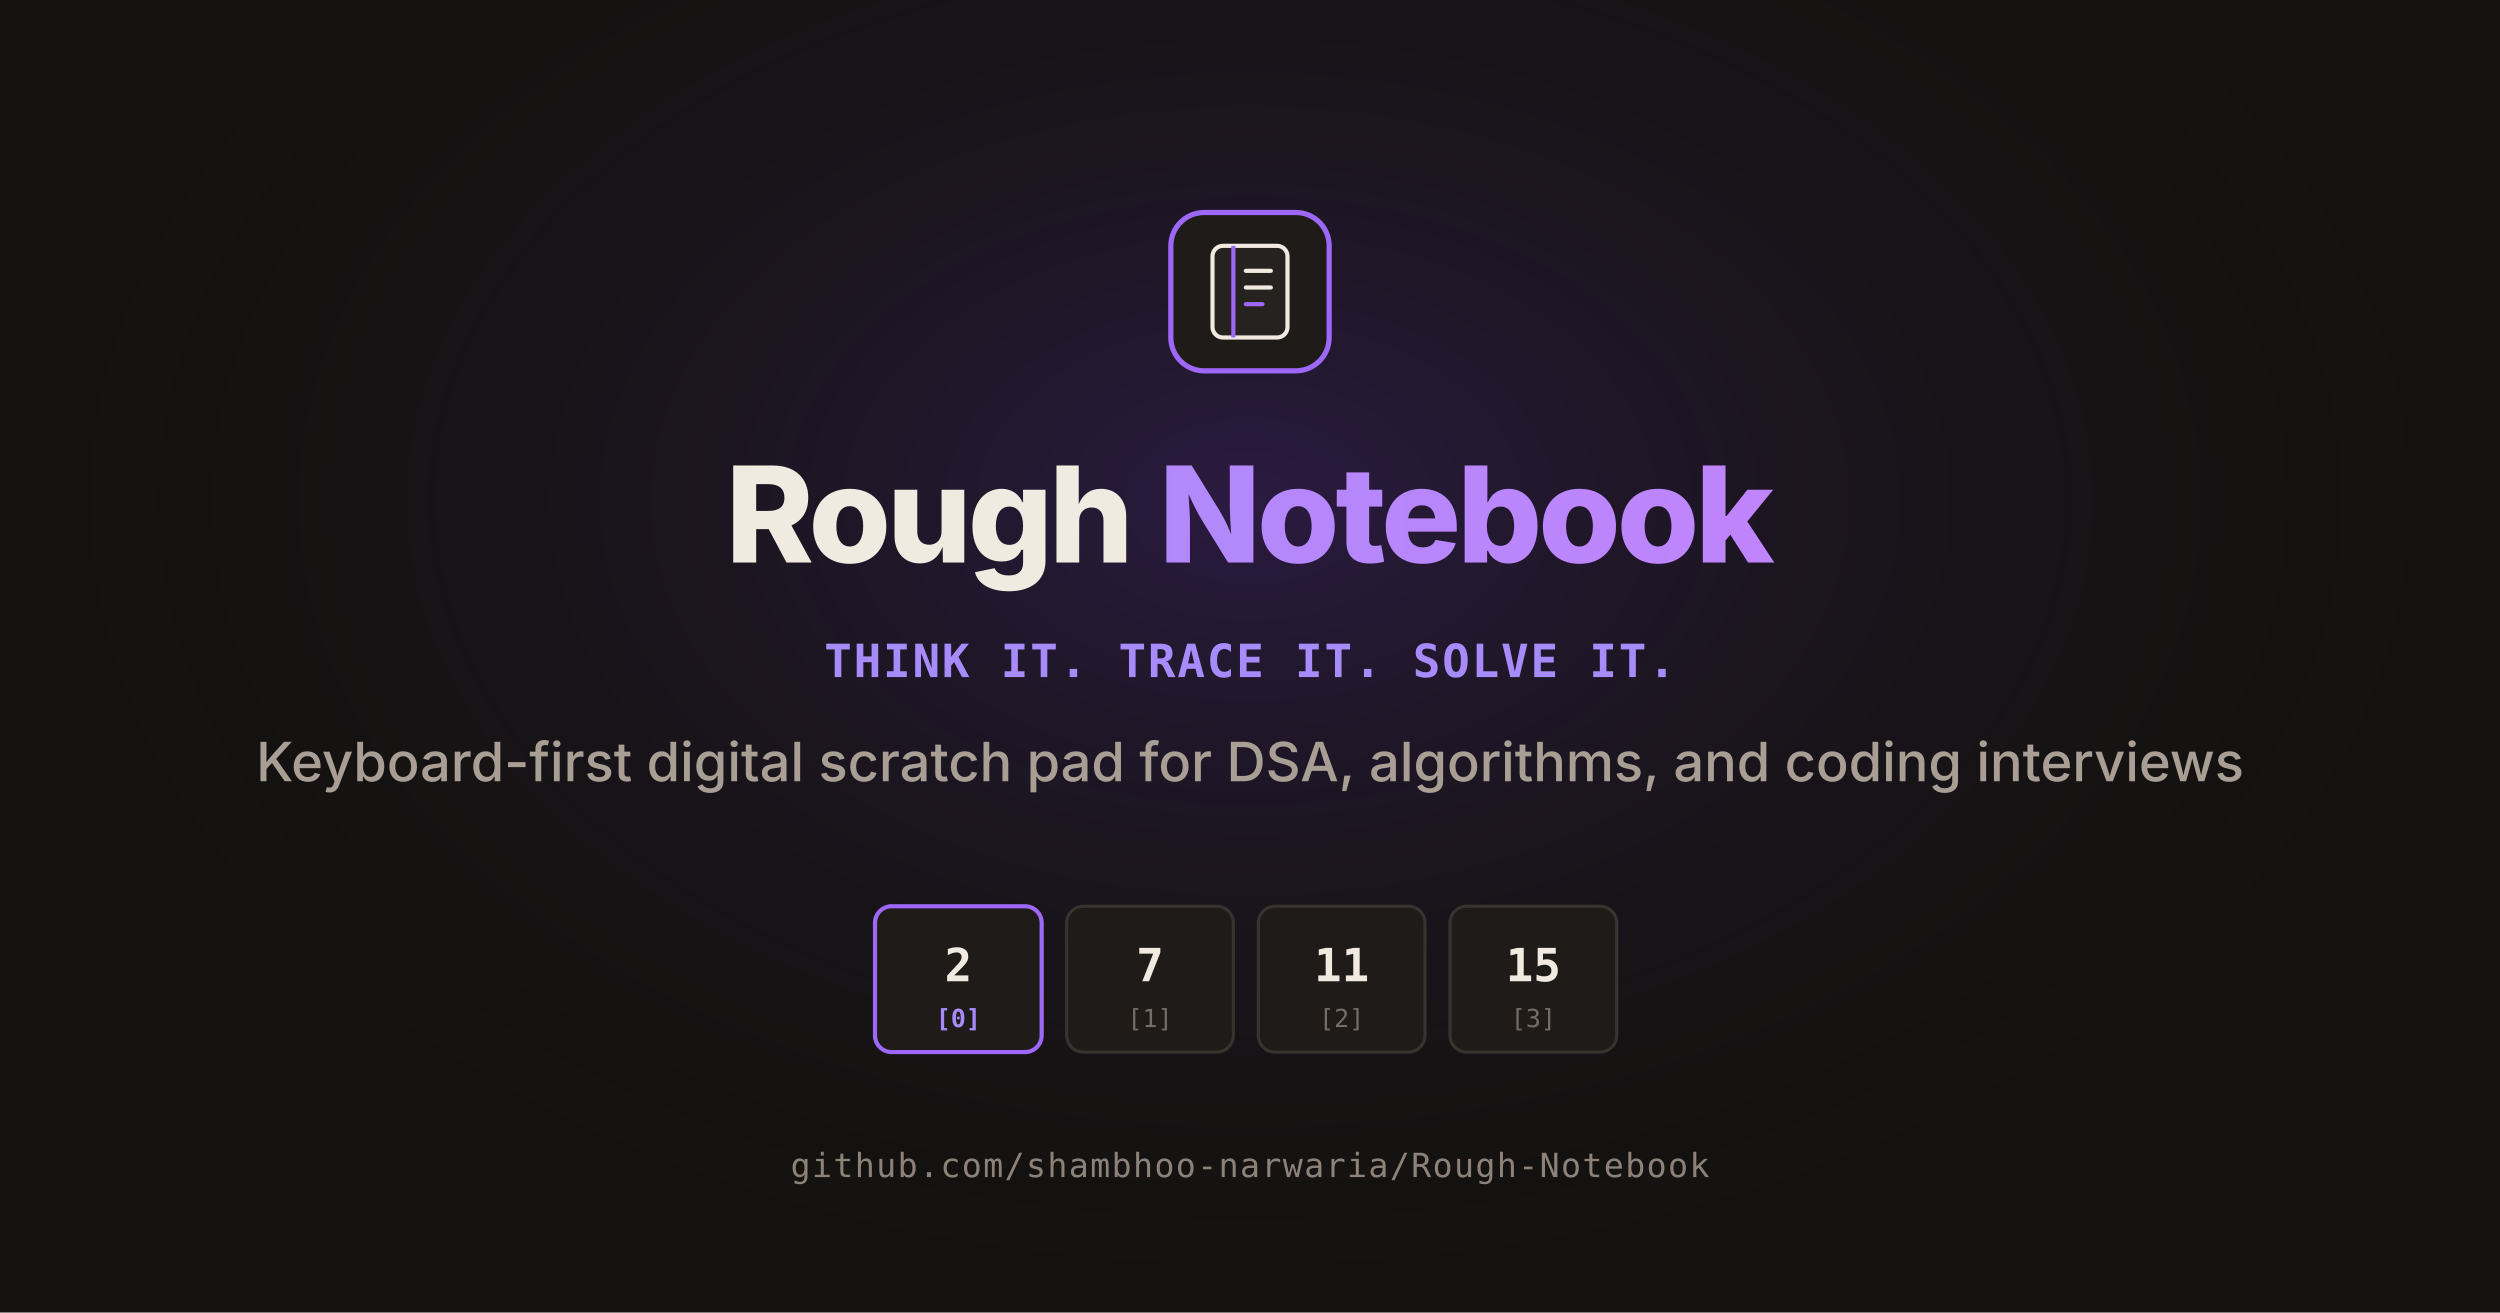
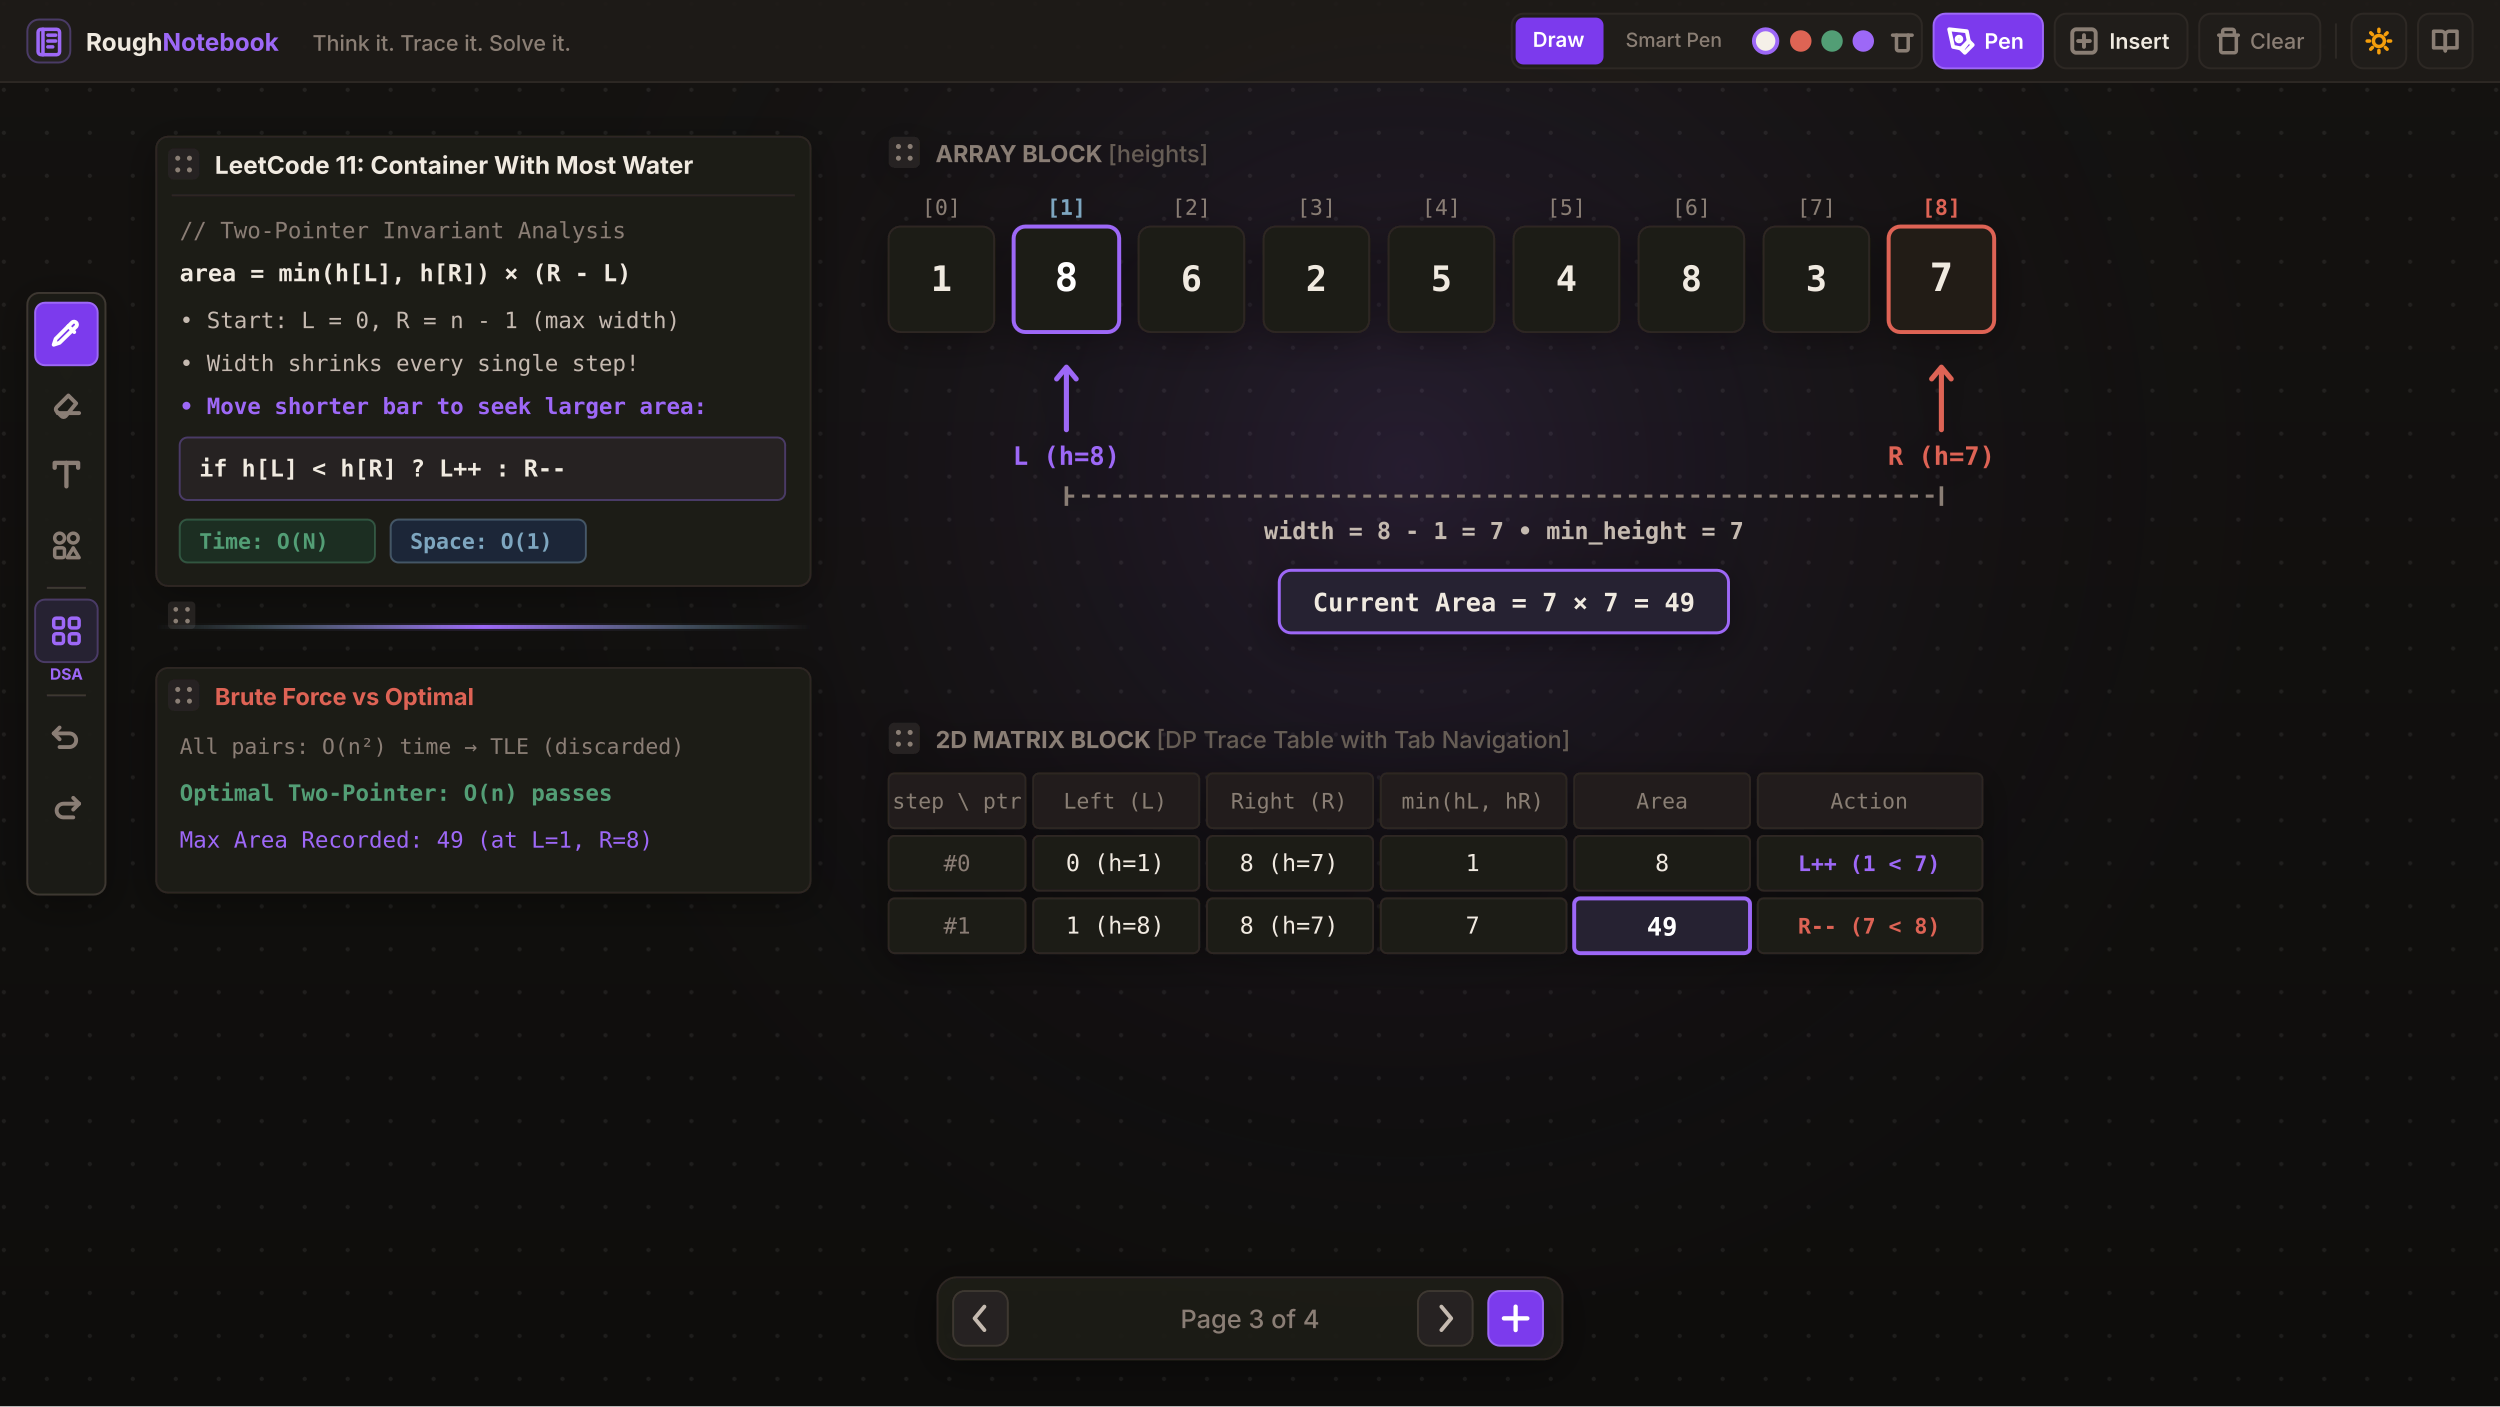
- <svg xmlns="http://www.w3.org/2000/svg" width="1200" height="630" viewBox="0 0 1200 630" fill="none">
-   <rect width="1200" height="630" fill="#141210" />
+ <svg xmlns="http://www.w3.org/2000/svg" width="1280" height="720" viewBox="0 0 1280 720" fill="none">
  <defs>
-     <radialGradient id="purpleglow" cx="0" cy="0" r="1" gradientUnits="userSpaceOnUse" gradientTransform="translate(600 240) rotate(90) scale(400 600)">
-       <stop stop-color="#7C3AED" stop-opacity="0.22" />
-       <stop offset="1" stop-color="#141210" stop-opacity="0" />
+     <linearGradient id="bgGrad" x1="0" y1="0" x2="0" y2="720" gradientUnits="userSpaceOnUse">
+       <stop offset="0%" stop-color="#141210" />
+       <stop offset="100%" stop-color="#0E0D0C" />
+     </linearGradient>
+     <pattern id="canvasDotGrid" width="22" height="22" patternUnits="userSpaceOnUse">
+       <circle cx="2" cy="2" r="1.1" fill="#FFFFFF" fill-opacity="0.07" />
+     </pattern>
+     <radialGradient id="purpleGlow" cx="720" cy="240" r="480" gradientUnits="userSpaceOnUse">
+       <stop offset="0%" stop-color="#9D68F7" stop-opacity="0.14" />
+       <stop offset="100%" stop-color="#141210" stop-opacity="0" />
    </radialGradient>
-     <linearGradient id="purpleGrad" x1="0" y1="0" x2="1" y2="0">
-       <stop stop-color="#A78BFA" />
-       <stop offset="1" stop-color="#C084FC" />
+     <linearGradient id="spineGradient" x1="0" y1="0" x2="1" y2="0">
+       <stop offset="0%" stop-color="#7EA6C0" stop-opacity="0" />
+       <stop offset="15%" stop-color="#7EA6C0" stop-opacity="0.3" />
+       <stop offset="50%" stop-color="#9D68F7" stop-opacity="1" />
+       <stop offset="85%" stop-color="#7EA6C0" stop-opacity="0.3" />
+       <stop offset="100%" stop-color="#7EA6C0" stop-opacity="0" />
    </linearGradient>
+     <filter id="spineGlow" x="-10%" y="-50%" width="120%" height="200%">
+       <feGaussianBlur stdDeviation="3" result="blur" />
+       <feComposite in="SourceGraphic" in2="blur" operator="over" />
+     </filter>
+     <filter id="blockShadow" x="-10%" y="-10%" width="120%" height="125%" filterUnits="userSpaceOnUse">
+       <feDropShadow dx="0" dy="4" stdDeviation="10" flood-color="#000000" flood-opacity="0.35" />
+     </filter>
  </defs>
-   <rect width="1200" height="630" fill="url(#purpleglow)" />
-   <g transform="translate(600, 140)">
-     <rect x="-38" y="-38" width="76" height="76" rx="16" fill="#1E1B18" stroke="#9D68F7" stroke-width="2.5" />
-     <rect x="-18" y="-22" width="36" height="44" rx="5" fill="#25221F" stroke="#F0EAE0" stroke-width="2" />
-     <line x1="-8" y1="-22" x2="-8" y2="22" stroke="#9D68F7" stroke-width="2" />
-     <line x1="-2" y1="-10" x2="10" y2="-10" stroke="#F0EAE0" stroke-width="2" stroke-linecap="round" />
-     <line x1="-2" y1="-2" x2="10" y2="-2" stroke="#F0EAE0" stroke-width="2" stroke-linecap="round" />
-     <line x1="-2" y1="6" x2="6" y2="6" stroke="#9D68F7" stroke-width="2" stroke-linecap="round" />
-   </g>
-   <text x="600" y="270" text-anchor="middle" fill="#F0EAE0" font-family="system-ui, -apple-system, Segoe UI, sans-serif" font-size="64" font-weight="800" letter-spacing="-0.03em">
-     Rough <tspan fill="url(#purpleGrad)">Notebook</tspan>
-   </text>
-   <text x="600" y="325" text-anchor="middle" fill="#A78BFA" font-family="ui-monospace, JetBrains Mono, monospace" font-size="22" font-weight="600" letter-spacing="0.04em">
-     THINK IT. TRACE IT. SOLVE IT.
-   </text>
-   <text x="600" y="375" text-anchor="middle" fill="#A89E94" font-family="system-ui, -apple-system, Segoe UI, sans-serif" font-size="26" font-weight="500">
-     Keyboard-first digital scratch pad for DSA, algorithms, and coding interviews
-   </text>
-   <g transform="translate(420, 435)">
-     <rect x="0" y="0" width="80" height="70" rx="8" fill="#1E1B18" stroke="#9D68F7" stroke-width="2" />
-     <text x="40" y="36" text-anchor="middle" fill="#F0EAE0" font-family="JetBrains Mono, monospace" font-size="22" font-weight="700">2</text>
-     <text x="40" y="58" text-anchor="middle" fill="#A78BFA" font-family="JetBrains Mono, monospace" font-size="12" font-weight="600">[0]</text>
-     <rect x="92" y="0" width="80" height="70" rx="8" fill="#1E1B18" stroke="#38332E" stroke-width="1.5" />
-     <text x="132" y="36" text-anchor="middle" fill="#F0EAE0" font-family="JetBrains Mono, monospace" font-size="22" font-weight="700">7</text>
-     <text x="132" y="58" text-anchor="middle" fill="#756D65" font-family="JetBrains Mono, monospace" font-size="12">[1]</text>
-     <rect x="184" y="0" width="80" height="70" rx="8" fill="#1E1B18" stroke="#38332E" stroke-width="1.5" />
-     <text x="224" y="36" text-anchor="middle" fill="#F0EAE0" font-family="JetBrains Mono, monospace" font-size="22" font-weight="700">11</text>
-     <text x="224" y="58" text-anchor="middle" fill="#756D65" font-family="JetBrains Mono, monospace" font-size="12">[2]</text>
-     <rect x="276" y="0" width="80" height="70" rx="8" fill="#1E1B18" stroke="#38332E" stroke-width="1.5" />
-     <text x="316" y="36" text-anchor="middle" fill="#F0EAE0" font-family="JetBrains Mono, monospace" font-size="22" font-weight="700">15</text>
-     <text x="316" y="58" text-anchor="middle" fill="#756D65" font-family="JetBrains Mono, monospace" font-size="12">[3]</text>
-   </g>
-   <text x="600" y="565" text-anchor="middle" fill="#8C8278" font-family="ui-monospace, JetBrains Mono, monospace" font-size="16" letter-spacing="0.04em">
-     github.com/shambhoo-narwaria/Rough-Notebook
-   </text>
+   <rect width="1280" height="720" fill="url(#bgGrad)" />
+   <rect width="1280" height="720" fill="url(#canvasDotGrid)" />
+   <rect width="1280" height="720" fill="url(#purpleGlow)" />
+   <g transform="translate(0, 0)">
+     <rect width="1280" height="42" fill="#1E1B18" fill-opacity="0.9" />
+     <line x1="0" y1="42" x2="1280" y2="42" stroke="#2D2824" stroke-width="1" />
+     <g transform="translate(14, 10)">
+       <g transform="translate(0, 0)">
+         <rect width="22" height="22" rx="6" fill="#252220" stroke="#4A3B66" stroke-width="1" />
+         <g transform="translate(4.5, 4.5)" stroke="#9D68F7" stroke-width="1.8" stroke-linecap="round" stroke-linejoin="round" fill="none">
+           <rect x="1" y="0.5" width="11" height="13" rx="1.5" />
+           <line x1="3.5" y1="0.5" x2="3.5" y2="13.5" />
+           <line x1="6" y1="3.5" x2="10" y2="3.5" />
+           <line x1="6" y1="6.5" x2="10" y2="6.5" />
+           <line x1="6" y1="9.5" x2="8.5" y2="9.5" />
+         </g>
+       </g>
+       <text x="30" y="16" fill="#F0EAE0" font-family="'Inter', system-ui, -apple-system, sans-serif" font-size="12.5" font-weight="700">
+         Rough<tspan fill="#9D68F7"> Notebook</tspan>
+       </text>
+       <text x="146" y="16" fill="#8A7E74" font-family="'Inter', system-ui, -apple-system, sans-serif" font-size="11" font-weight="500">
+         Think it. Trace it. Solve it.
+       </text>
+     </g>
+     <g transform="translate(774, 7)">
+       <g transform="translate(0, 0)">
+         <g transform="translate(0, 0)">
+           <rect width="210" height="28" rx="6" fill="#201D1A" stroke="#2D2824" stroke-width="1" />
+           <rect x="2" y="2" width="45" height="24" rx="4" fill="#7C3AED" />
+           <text x="24" y="17" text-anchor="middle" fill="#FFFFFF" font-family="'Inter', sans-serif" font-size="10.5" font-weight="600">Draw</text>
+           <rect x="49" y="2" width="68" height="24" rx="4" fill="transparent" />
+           <text x="83" y="17" text-anchor="middle" fill="#8A7E74" font-family="'Inter', sans-serif" font-size="10" font-weight="500">Smart Pen</text>
+           <circle cx="130" cy="14" r="6" fill="#F5F0E8" stroke="#9D68F7" stroke-width="2" />
+           <circle cx="148" cy="14" r="5.5" fill="#DE6454" />
+           <circle cx="164" cy="14" r="5.5" fill="#529E75" />
+           <circle cx="180" cy="14" r="5.5" fill="#9D68F7" />
+           <g transform="translate(193, 7)" stroke="#8A7E74" stroke-width="1.8" stroke-linecap="round" stroke-linejoin="round" fill="none">
+             <polyline points="2 4 4 4 12 4" />
+             <path d="M10 4v7a1 1 0 01-1 1H5a1 1 0 01-1-1V4" />
+           </g>
+         </g>
+         <g transform="translate(216, 0)">
+           <rect width="56" height="28" rx="6" fill="#7C3AED" stroke="#9D68F7" stroke-width="1" />
+           <g transform="translate(7, 7)" stroke="#FFFFFF" stroke-width="2" stroke-linecap="round" stroke-linejoin="round" fill="none">
+             <path d="M7 11l4-4 2 2-4 4-2-2z" />
+             <path d="M11 7l-1-5L1 1l2 9 5 1 3-4z" />
+             <circle cx="6" cy="6" r="1.2" />
+           </g>
+           <text x="26" y="18" fill="#FFFFFF" font-family="'Inter', sans-serif" font-size="11" font-weight="600">Pen</text>
+         </g>
+       </g>
+       <g transform="translate(278, 0)">
+         <rect width="68" height="28" rx="6" fill="#201D1A" stroke="#2D2824" stroke-width="1" />
+         <g transform="translate(8, 7)" stroke="#8A7E74" stroke-width="2" stroke-linecap="round" stroke-linejoin="round" fill="none">
+           <rect x="1" y="1" width="12" height="12" rx="2" />
+           <line x1="7" y1="4" x2="7" y2="10" />
+           <line x1="4" y1="7" x2="10" y2="7" />
+         </g>
+         <text x="28" y="18" fill="#F0EAE0" font-family="'Inter', sans-serif" font-size="11" font-weight="600">Insert</text>
+       </g>
+       <g transform="translate(352, 0)">
+         <rect width="62" height="28" rx="6" fill="#201D1A" stroke="#2D2824" stroke-width="1" />
+         <g transform="translate(8, 7)" stroke="#8A7E74" stroke-width="1.8" stroke-linecap="round" stroke-linejoin="round" fill="none">
+           <path d="M2 4h10M11 4v8a1 1 0 01-1 1H4a1 1 0 01-1-1V4M4 4V2a1 1 0 011-1h4a1 1 0 011 1v2" />
+         </g>
+         <text x="26" y="18" fill="#8A7E74" font-family="'Inter', sans-serif" font-size="11" font-weight="500">Clear</text>
+       </g>
+       <line x1="422" y1="5" x2="422" y2="23" stroke="#2D2824" stroke-width="1" />
+       <g transform="translate(430, 0)">
+         <rect width="28" height="28" rx="6" fill="#201D1A" stroke="#2D2824" stroke-width="1" />
+         <g transform="translate(7, 7)" stroke="#F59E0B" stroke-width="1.8" stroke-linecap="round" stroke-linejoin="round" fill="none">
+           <circle cx="7" cy="7" r="2.8" />
+           <path d="M7 1v1.2m0 9.6v1.2M1 7h1.2m9.6 0h1.2M2.8 2.8l.9.9m6.6 6.6l.9.9M2.8 11.2l.9-.9m6.6-6.6l.9-.9" />
+         </g>
+       </g>
+       <g transform="translate(464, 0)">
+         <rect width="28" height="28" rx="6" fill="#201D1A" stroke="#2D2824" stroke-width="1" />
+         <g transform="translate(7, 7)" stroke="#8A7E74" stroke-width="1.8" stroke-linecap="round" stroke-linejoin="round" fill="none">
+           <path d="M1 2h4a2 2 0 012 2v8a1.5 1.5 0 00-1.5-1.5H1z" />
+           <path d="M13 2H9a2 2 0 00-2 2v8a1.5 1.5 0 011.5-1.5h4.5z" />
+         </g>
+       </g>
+     </g>
+   </g>
+   <g transform="translate(14, 150)" filter="url(#blockShadow)">
+     <rect width="40" height="308" rx="6" fill="#1E1B18" fill-opacity="0.92" stroke="#3D3730" stroke-width="1" />
+     <g transform="translate(4, 5)">
+       <rect width="32" height="32" rx="5" fill="#7C3AED" stroke="#9D68F7" stroke-width="1" />
+       <g transform="translate(7.5, 7.5)" stroke="#FFFFFF" stroke-width="2" stroke-linecap="round" stroke-linejoin="round" fill="none">
+         <path d="M11.5 2.5a1.5 1.5 0 012.1 2.1L5 13l-3 1 1-3 8.5-8.5z" />
+         <line x1="9.5" y1="4.5" x2="12.5" y2="7.5" />
+       </g>
+     </g>
+     <g transform="translate(4, 41)">
+       <rect width="32" height="32" rx="5" fill="transparent" />
+       <g transform="translate(7.5, 7.5)" stroke="#8A7E74" stroke-width="2" stroke-linecap="round" stroke-linejoin="round" fill="none">
+         <path d="M13.5 8l-4-4-6 6a1.5 1.5 0 000 2.1l2.5 2.5a1.5 1.5 0 002.1 0l5.4-6.6z" />
+         <line x1="4" y1="13" x2="15" y2="13" />
+       </g>
+     </g>
+     <g transform="translate(4, 77)">
+       <rect width="32" height="32" rx="5" fill="transparent" />
+       <g transform="translate(7.5, 7.5)" stroke="#8A7E74" stroke-width="2.2" stroke-linecap="round" stroke-linejoin="round" fill="none">
+         <polyline points="2.5 5 2.5 2.5 14.5 2.5 14.5 5" />
+         <line x1="8.5" y1="2.5" x2="8.5" y2="14.5" />
+       </g>
+     </g>
+     <g transform="translate(4, 113)">
+       <rect width="32" height="32" rx="5" fill="transparent" />
+       <g transform="translate(7.5, 7.5)" stroke="#8A7E74" stroke-width="1.8" stroke-linecap="round" stroke-linejoin="round" fill="none">
+         <circle cx="5" cy="5" r="2.5" />
+         <circle cx="12" cy="5" r="2.5" />
+         <rect x="2.5" y="10" width="5" height="5" rx="1" />
+         <polygon points="12 10 15 15 9 15" />
+       </g>
+     </g>
+     <line x1="10" y1="151" x2="30" y2="151" stroke="#3D3730" stroke-width="1" />
+     <g transform="translate(4, 157)">
+       <rect width="32" height="32" rx="5" fill="#252030" stroke="#4A3B66" stroke-width="1" />
+       <g transform="translate(7.5, 7.5)" stroke="#9D68F7" stroke-width="1.8" stroke-linecap="round" stroke-linejoin="round" fill="none">
+         <rect x="2" y="2" width="5" height="5" rx="1.2" />
+         <rect x="10" y="2" width="5" height="5" rx="1.2" />
+         <rect x="2" y="10" width="5" height="5" rx="1.2" />
+         <rect x="10" y="10" width="5" height="5" rx="1.2" />
+       </g>
+     </g>
+     <text x="20" y="198" text-anchor="middle" fill="#9D68F7" font-family="'Inter', sans-serif" font-size="8" font-weight="700">DSA</text>
+     <line x1="10" y1="206" x2="30" y2="206" stroke="#3D3730" stroke-width="1" />
+     <g transform="translate(4, 212)">
+       <rect width="32" height="32" rx="5" fill="transparent" />
+       <g transform="translate(7.5, 7.5)" stroke="#8A7E74" stroke-width="2" stroke-linecap="round" stroke-linejoin="round" fill="none">
+         <path d="M2 6h8a3.5 3.5 0 013.5 3.5v0a3.5 3.5 0 01-3.5 3.5H5" />
+         <polyline points="5 3 2 6 5 9" />
+       </g>
+     </g>
+     <g transform="translate(4, 248)">
+       <rect width="32" height="32" rx="5" fill="transparent" />
+       <g transform="translate(7.5, 7.5)" stroke="#8A7E74" stroke-width="2" stroke-linecap="round" stroke-linejoin="round" fill="none">
+         <path d="M15 6H7a3.5 3.5 0 00-3.5 3.5v0A3.5 3.5 0 007 13h5" />
+         <polyline points="12 3 15 6 12 9" />
+       </g>
+     </g>
+   </g>
+   <g transform="translate(80, 70)" filter="url(#blockShadow)">
+     <rect width="335" height="230" rx="6" fill="#1E1B18" stroke="#2D2824" stroke-width="1" />
+     <rect x="6" y="6" width="16" height="16" rx="3" fill="#252220" />
+     <circle cx="11" cy="11" r="1.3" fill="#8A7E74" />
+     <circle cx="17" cy="11" r="1.3" fill="#8A7E74" />
+     <circle cx="11" cy="17" r="1.3" fill="#8A7E74" />
+     <circle cx="17" cy="17" r="1.3" fill="#8A7E74" />
+     <text x="30" y="19" fill="#F0EAE0" font-family="'Inter', sans-serif" font-size="12.5" font-weight="700">
+       LeetCode 11: Container With Most Water
+     </text>
+     <line x1="8" y1="30" x2="327" y2="30" stroke="#2D2824" stroke-width="1" />
+     <text x="12" y="52" fill="#8A7E74" font-family="'JetBrains Mono', monospace" font-size="11.5">
+       // Two-Pointer Invariant Analysis
+     </text>
+     <text x="12" y="74" fill="#F0EAE0" font-family="'JetBrains Mono', monospace" font-size="12" font-weight="600">
+       area = min(h[L], h[R]) × (R - L)
+     </text>
+     <text x="12" y="98" fill="#C5BAB0" font-family="'JetBrains Mono', monospace" font-size="11.5">
+       • Start: L = 0, R = n - 1 (max width)
+     </text>
+     <text x="12" y="120" fill="#C5BAB0" font-family="'JetBrains Mono', monospace" font-size="11.5">
+       • Width shrinks every single step!
+     </text>
+     <text x="12" y="142" fill="#9D68F7" font-family="'JetBrains Mono', monospace" font-size="11.5" font-weight="600">
+       • Move shorter bar to seek larger area:
+     </text>
+     <rect x="12" y="154" width="310" height="32" rx="4" fill="#252220" stroke="#4A3B66" stroke-width="1" />
+     <text x="22" y="174" fill="#F0EAE0" font-family="'JetBrains Mono', monospace" font-size="12" font-weight="700">
+       if h[L] &lt; h[R] ? L++ : R--
+     </text>
+     <g transform="translate(12, 196)">
+       <rect width="100" height="22" rx="4" fill="#1C2E24" stroke="#529E75" stroke-opacity="0.4" />
+       <text x="10" y="15" fill="#529E75" font-family="'JetBrains Mono', monospace" font-size="11" font-weight="700">Time: O(N)</text>
+       <rect x="108" y="0" width="100" height="22" rx="4" fill="#1E2838" stroke="#7EA6C0" stroke-opacity="0.4" />
+       <text x="118" y="15" fill="#7EA6C0" font-family="'JetBrains Mono', monospace" font-size="11" font-weight="700">Space: O(1)</text>
+     </g>
+   </g>
+   <g transform="translate(80, 320)">
+     <rect x="6" y="-12" width="14" height="14" rx="2" fill="#252220" />
+     <circle cx="10" cy="-8" r="1.2" fill="#8A7E74" />
+     <circle cx="16" cy="-8" r="1.2" fill="#8A7E74" />
+     <circle cx="10" cy="-2" r="1.2" fill="#8A7E74" />
+     <circle cx="16" cy="-2" r="1.2" fill="#8A7E74" />
+     <rect width="335" height="2" rx="1" fill="url(#spineGradient)" filter="url(#spineGlow)" />
+   </g>
+   <g transform="translate(80, 342)" filter="url(#blockShadow)">
+     <rect width="335" height="115" rx="6" fill="#1E1B18" stroke="#2D2824" stroke-width="1" />
+     <rect x="6" y="6" width="16" height="16" rx="3" fill="#252220" />
+     <circle cx="11" cy="11" r="1.3" fill="#8A7E74" />
+     <circle cx="17" cy="11" r="1.3" fill="#8A7E74" />
+     <circle cx="11" cy="17" r="1.3" fill="#8A7E74" />
+     <circle cx="17" cy="17" r="1.3" fill="#8A7E74" />
+     <text x="30" y="19" fill="#DE6454" font-family="'Inter', sans-serif" font-size="12" font-weight="700">
+       Brute Force vs Optimal
+     </text>
+     <text x="12" y="44" fill="#8A7E74" font-family="'JetBrains Mono', monospace" font-size="11">
+       All pairs: O(n²) time → TLE (discarded)
+     </text>
+     <text x="12" y="68" fill="#529E75" font-family="'JetBrains Mono', monospace" font-size="11.5" font-weight="600">
+       Optimal Two-Pointer: O(n) passes
+     </text>
+     <text x="12" y="92" fill="#9D68F7" font-family="'JetBrains Mono', monospace" font-size="11.5">
+       Max Area Recorded: 49 (at L=1, R=8)
+     </text>
+   </g>
+   <g transform="translate(455, 70)" filter="url(#blockShadow)">
+     <rect x="0" y="0" width="16" height="16" rx="3" fill="#252220" />
+     <circle cx="5" cy="5" r="1.3" fill="#8A7E74" />
+     <circle cx="11" cy="5" r="1.3" fill="#8A7E74" />
+     <circle cx="5" cy="11" r="1.3" fill="#8A7E74" />
+     <circle cx="11" cy="11" r="1.3" fill="#8A7E74" />
+     <text x="24" y="13" fill="#8A7E74" font-family="'Inter', sans-serif" font-size="12" font-weight="700">
+       ARRAY BLOCK <tspan fill="#665D54" font-weight="500">[heights]</tspan>
+     </text>
+     <g transform="translate(0, 28)">
+       <text x="27" y="12" text-anchor="middle" fill="#8A7E74" font-family="'JetBrains Mono', monospace" font-size="11">[0]</text>
+       <rect y="18" width="54" height="54" rx="6" fill="#1E1B18" stroke="#2D2824" stroke-width="1" />
+       <text x="27" y="51" text-anchor="middle" fill="#F0EAE0" font-family="'JetBrains Mono', monospace" font-size="18" font-weight="600">1</text>
+     </g>
+     <g transform="translate(64, 28)">
+       <text x="27" y="12" text-anchor="middle" fill="#7EA6C0" font-family="'JetBrains Mono', monospace" font-size="11" font-weight="700">[1]</text>
+       <rect y="18" width="54" height="54" rx="6" fill="#1E1B18" stroke="#9D68F7" stroke-width="2" />
+       <text x="27" y="51" text-anchor="middle" fill="#FFFFFF" font-family="'JetBrains Mono', monospace" font-size="20" font-weight="800">8</text>
+     </g>
+     <g transform="translate(128, 28)">
+       <text x="27" y="12" text-anchor="middle" fill="#8A7E74" font-family="'JetBrains Mono', monospace" font-size="11">[2]</text>
+       <rect y="18" width="54" height="54" rx="6" fill="#1E1B18" stroke="#2D2824" stroke-width="1" />
+       <text x="27" y="51" text-anchor="middle" fill="#F0EAE0" font-family="'JetBrains Mono', monospace" font-size="18" font-weight="600">6</text>
+     </g>
+     <g transform="translate(192, 28)">
+       <text x="27" y="12" text-anchor="middle" fill="#8A7E74" font-family="'JetBrains Mono', monospace" font-size="11">[3]</text>
+       <rect y="18" width="54" height="54" rx="6" fill="#1E1B18" stroke="#2D2824" stroke-width="1" />
+       <text x="27" y="51" text-anchor="middle" fill="#F0EAE0" font-family="'JetBrains Mono', monospace" font-size="18" font-weight="600">2</text>
+     </g>
+     <g transform="translate(256, 28)">
+       <text x="27" y="12" text-anchor="middle" fill="#8A7E74" font-family="'JetBrains Mono', monospace" font-size="11">[4]</text>
+       <rect y="18" width="54" height="54" rx="6" fill="#1E1B18" stroke="#2D2824" stroke-width="1" />
+       <text x="27" y="51" text-anchor="middle" fill="#F0EAE0" font-family="'JetBrains Mono', monospace" font-size="18" font-weight="600">5</text>
+     </g>
+     <g transform="translate(320, 28)">
+       <text x="27" y="12" text-anchor="middle" fill="#8A7E74" font-family="'JetBrains Mono', monospace" font-size="11">[5]</text>
+       <rect y="18" width="54" height="54" rx="6" fill="#1E1B18" stroke="#2D2824" stroke-width="1" />
+       <text x="27" y="51" text-anchor="middle" fill="#F0EAE0" font-family="'JetBrains Mono', monospace" font-size="18" font-weight="600">4</text>
+     </g>
+     <g transform="translate(384, 28)">
+       <text x="27" y="12" text-anchor="middle" fill="#8A7E74" font-family="'JetBrains Mono', monospace" font-size="11">[6]</text>
+       <rect y="18" width="54" height="54" rx="6" fill="#1E1B18" stroke="#2D2824" stroke-width="1" />
+       <text x="27" y="51" text-anchor="middle" fill="#F0EAE0" font-family="'JetBrains Mono', monospace" font-size="18" font-weight="600">8</text>
+     </g>
+     <g transform="translate(448, 28)">
+       <text x="27" y="12" text-anchor="middle" fill="#8A7E74" font-family="'JetBrains Mono', monospace" font-size="11">[7]</text>
+       <rect y="18" width="54" height="54" rx="6" fill="#1E1B18" stroke="#2D2824" stroke-width="1" />
+       <text x="27" y="51" text-anchor="middle" fill="#F0EAE0" font-family="'JetBrains Mono', monospace" font-size="18" font-weight="600">3</text>
+     </g>
+     <g transform="translate(512, 28)">
+       <text x="27" y="12" text-anchor="middle" fill="#DE6454" font-family="'JetBrains Mono', monospace" font-size="11" font-weight="700">[8]</text>
+       <rect y="18" width="54" height="54" rx="6" fill="#241B19" stroke="#DE6454" stroke-width="2" />
+       <text x="27" y="51" text-anchor="middle" fill="#F0EAE0" font-family="'JetBrains Mono', monospace" font-size="20" font-weight="800">7</text>
+     </g>
+     <g transform="translate(0, 0)">
+       <g transform="translate(91, 106)">
+         <path d="M0 44V12m0 0l-5 6m5-6l5 6" stroke="#9D68F7" stroke-width="2.6" stroke-linecap="round" stroke-linejoin="round" fill="none" />
+         <text x="0" y="62" text-anchor="middle" fill="#9D68F7" font-family="'JetBrains Mono', monospace" font-size="13" font-weight="800">L (h=8)</text>
+       </g>
+       <g transform="translate(539, 106)">
+         <path d="M0 44V12m0 0l-5 6m5-6l5 6" stroke="#DE6454" stroke-width="2.6" stroke-linecap="round" stroke-linejoin="round" fill="none" />
+         <text x="0" y="62" text-anchor="middle" fill="#DE6454" font-family="'JetBrains Mono', monospace" font-size="13" font-weight="800">R (h=7)</text>
+       </g>
+       <path d="M91 184h224m0 0h224" stroke="#8A7E74" stroke-width="1.6" stroke-dasharray="4 4" />
+       <path d="M91 179v10m448-10v10" stroke="#8A7E74" stroke-width="1.8" />
+       <text x="315" y="206" text-anchor="middle" fill="#C5BAB0" font-family="'JetBrains Mono', monospace" font-size="12" font-weight="600">
+         width = 8 - 1 = 7  •  min_height = 7
+       </text>
+       <rect x="200" y="222" width="230" height="32" rx="6" fill="#252030" stroke="#9D68F7" stroke-width="1.5" />
+       <text x="315" y="243" text-anchor="middle" fill="#F0EAE0" font-family="'JetBrains Mono', monospace" font-size="13" font-weight="700">
+         Current Area = 7 × 7 = 49
+       </text>
+     </g>
+   </g>
+   <g transform="translate(455, 370)" filter="url(#blockShadow)">
+     <rect x="0" y="0" width="16" height="16" rx="3" fill="#252220" />
+     <circle cx="5" cy="5" r="1.3" fill="#8A7E74" />
+     <circle cx="11" cy="5" r="1.3" fill="#8A7E74" />
+     <circle cx="5" cy="11" r="1.3" fill="#8A7E74" />
+     <circle cx="11" cy="11" r="1.3" fill="#8A7E74" />
+     <text x="24" y="13" fill="#8A7E74" font-family="'Inter', sans-serif" font-size="12" font-weight="700">
+       2D MATRIX BLOCK <tspan fill="#665D54" font-weight="500">[DP Trace Table with Tab Navigation]</tspan>
+     </text>
+     <g transform="translate(0, 26)">
+       <rect x="0" y="0" width="70" height="28" rx="3" fill="#201D1A" stroke="#2D2824" />
+       <text x="35" y="18" text-anchor="middle" fill="#8A7E74" font-family="'JetBrains Mono', monospace" font-size="11">step \ ptr</text>
+       <rect x="74" y="0" width="85" height="28" rx="3" fill="#201D1A" stroke="#2D2824" />
+       <text x="116" y="18" text-anchor="middle" fill="#8A7E74" font-family="'JetBrains Mono', monospace" font-size="11">Left (L)</text>
+       <rect x="163" y="0" width="85" height="28" rx="3" fill="#201D1A" stroke="#2D2824" />
+       <text x="205" y="18" text-anchor="middle" fill="#8A7E74" font-family="'JetBrains Mono', monospace" font-size="11">Right (R)</text>
+       <rect x="252" y="0" width="95" height="28" rx="3" fill="#201D1A" stroke="#2D2824" />
+       <text x="299" y="18" text-anchor="middle" fill="#8A7E74" font-family="'JetBrains Mono', monospace" font-size="11">min(hL, hR)</text>
+       <rect x="351" y="0" width="90" height="28" rx="3" fill="#201D1A" stroke="#2D2824" />
+       <text x="396" y="18" text-anchor="middle" fill="#8A7E74" font-family="'JetBrains Mono', monospace" font-size="11">Area</text>
+       <rect x="445" y="0" width="115" height="28" rx="3" fill="#201D1A" stroke="#2D2824" />
+       <text x="502" y="18" text-anchor="middle" fill="#8A7E74" font-family="'JetBrains Mono', monospace" font-size="11">Action</text>
+       <g transform="translate(0, 32)">
+         <rect x="0" y="0" width="70" height="28" rx="3" fill="#1E1B18" stroke="#2D2824" />
+         <text x="35" y="18" text-anchor="middle" fill="#8A7E74" font-family="'JetBrains Mono', monospace" font-size="11.5">#0</text>
+         <rect x="74" y="0" width="85" height="28" rx="3" fill="#1E1B18" stroke="#2D2824" />
+         <text x="116" y="18" text-anchor="middle" fill="#F0EAE0" font-family="'JetBrains Mono', monospace" font-size="12">0 (h=1)</text>
+         <rect x="163" y="0" width="85" height="28" rx="3" fill="#1E1B18" stroke="#2D2824" />
+         <text x="205" y="18" text-anchor="middle" fill="#F0EAE0" font-family="'JetBrains Mono', monospace" font-size="12">8 (h=7)</text>
+         <rect x="252" y="0" width="95" height="28" rx="3" fill="#1E1B18" stroke="#2D2824" />
+         <text x="299" y="18" text-anchor="middle" fill="#F0EAE0" font-family="'JetBrains Mono', monospace" font-size="12">1</text>
+         <rect x="351" y="0" width="90" height="28" rx="3" fill="#1E1B18" stroke="#2D2824" />
+         <text x="396" y="18" text-anchor="middle" fill="#F0EAE0" font-family="'JetBrains Mono', monospace" font-size="12">8</text>
+         <rect x="445" y="0" width="115" height="28" rx="3" fill="#1E1B18" stroke="#2D2824" />
+         <text x="502" y="18" text-anchor="middle" fill="#9D68F7" font-family="'JetBrains Mono', monospace" font-size="11" font-weight="600">L++ (1 &lt; 7)</text>
+       </g>
+       <g transform="translate(0, 64)">
+         <rect x="0" y="0" width="70" height="28" rx="3" fill="#1E1B18" stroke="#2D2824" />
+         <text x="35" y="18" text-anchor="middle" fill="#8A7E74" font-family="'JetBrains Mono', monospace" font-size="11.5">#1</text>
+         <rect x="74" y="0" width="85" height="28" rx="3" fill="#1E1B18" stroke="#2D2824" />
+         <text x="116" y="18" text-anchor="middle" fill="#F0EAE0" font-family="'JetBrains Mono', monospace" font-size="12">1 (h=8)</text>
+         <rect x="163" y="0" width="85" height="28" rx="3" fill="#1E1B18" stroke="#2D2824" />
+         <text x="205" y="18" text-anchor="middle" fill="#F0EAE0" font-family="'JetBrains Mono', monospace" font-size="12">8 (h=7)</text>
+         <rect x="252" y="0" width="95" height="28" rx="3" fill="#1E1B18" stroke="#2D2824" />
+         <text x="299" y="18" text-anchor="middle" fill="#F0EAE0" font-family="'JetBrains Mono', monospace" font-size="12">7</text>
+         <rect x="351" y="0" width="90" height="28" rx="3" fill="#252030" stroke="#9D68F7" stroke-width="2" />
+         <text x="396" y="19" text-anchor="middle" fill="#FFFFFF" font-family="'JetBrains Mono', monospace" font-size="13" font-weight="800">49</text>
+         <rect x="445" y="0" width="115" height="28" rx="3" fill="#1E1B18" stroke="#2D2824" />
+         <text x="502" y="18" text-anchor="middle" fill="#DE6454" font-family="'JetBrains Mono', monospace" font-size="11" font-weight="600">R-- (7 &lt; 8)</text>
+       </g>
+     </g>
+   </g>
+   <g transform="translate(480, 654)" filter="url(#blockShadow)">
+     <rect width="320" height="42" rx="10" fill="#1E1B18" fill-opacity="0.95" stroke="#2D2824" stroke-width="1" />
+     <g transform="translate(8, 7)">
+       <rect width="28" height="28" rx="6" fill="#252220" stroke="#3D3730" stroke-width="1" />
+       <polyline points="16 20 11 14 16 8" stroke="#C5BAB0" stroke-width="2" stroke-linecap="round" stroke-linejoin="round" fill="none" />
+     </g>
+     <text x="160" y="26" text-anchor="middle" fill="#8A7E74" font-family="'Inter', system-ui, sans-serif" font-size="13" font-weight="500">
+       Page 3 of 4
+     </text>
+     <g transform="translate(246, 7)">
+       <rect width="28" height="28" rx="6" fill="#252220" stroke="#3D3730" stroke-width="1" />
+       <polyline points="12 8 17 14 12 20" stroke="#C5BAB0" stroke-width="2" stroke-linecap="round" stroke-linejoin="round" fill="none" />
+     </g>
+     <g transform="translate(282, 7)">
+       <rect width="28" height="28" rx="6" fill="#7C3AED" stroke="#9D68F7" stroke-width="1" />
+       <line x1="14" y1="8" x2="14" y2="20" stroke="#FFFFFF" stroke-width="2.2" stroke-linecap="round" />
+       <line x1="8" y1="14" x2="20" y2="14" stroke="#FFFFFF" stroke-width="2.2" stroke-linecap="round" />
+     </g>
+   </g>
</svg>
